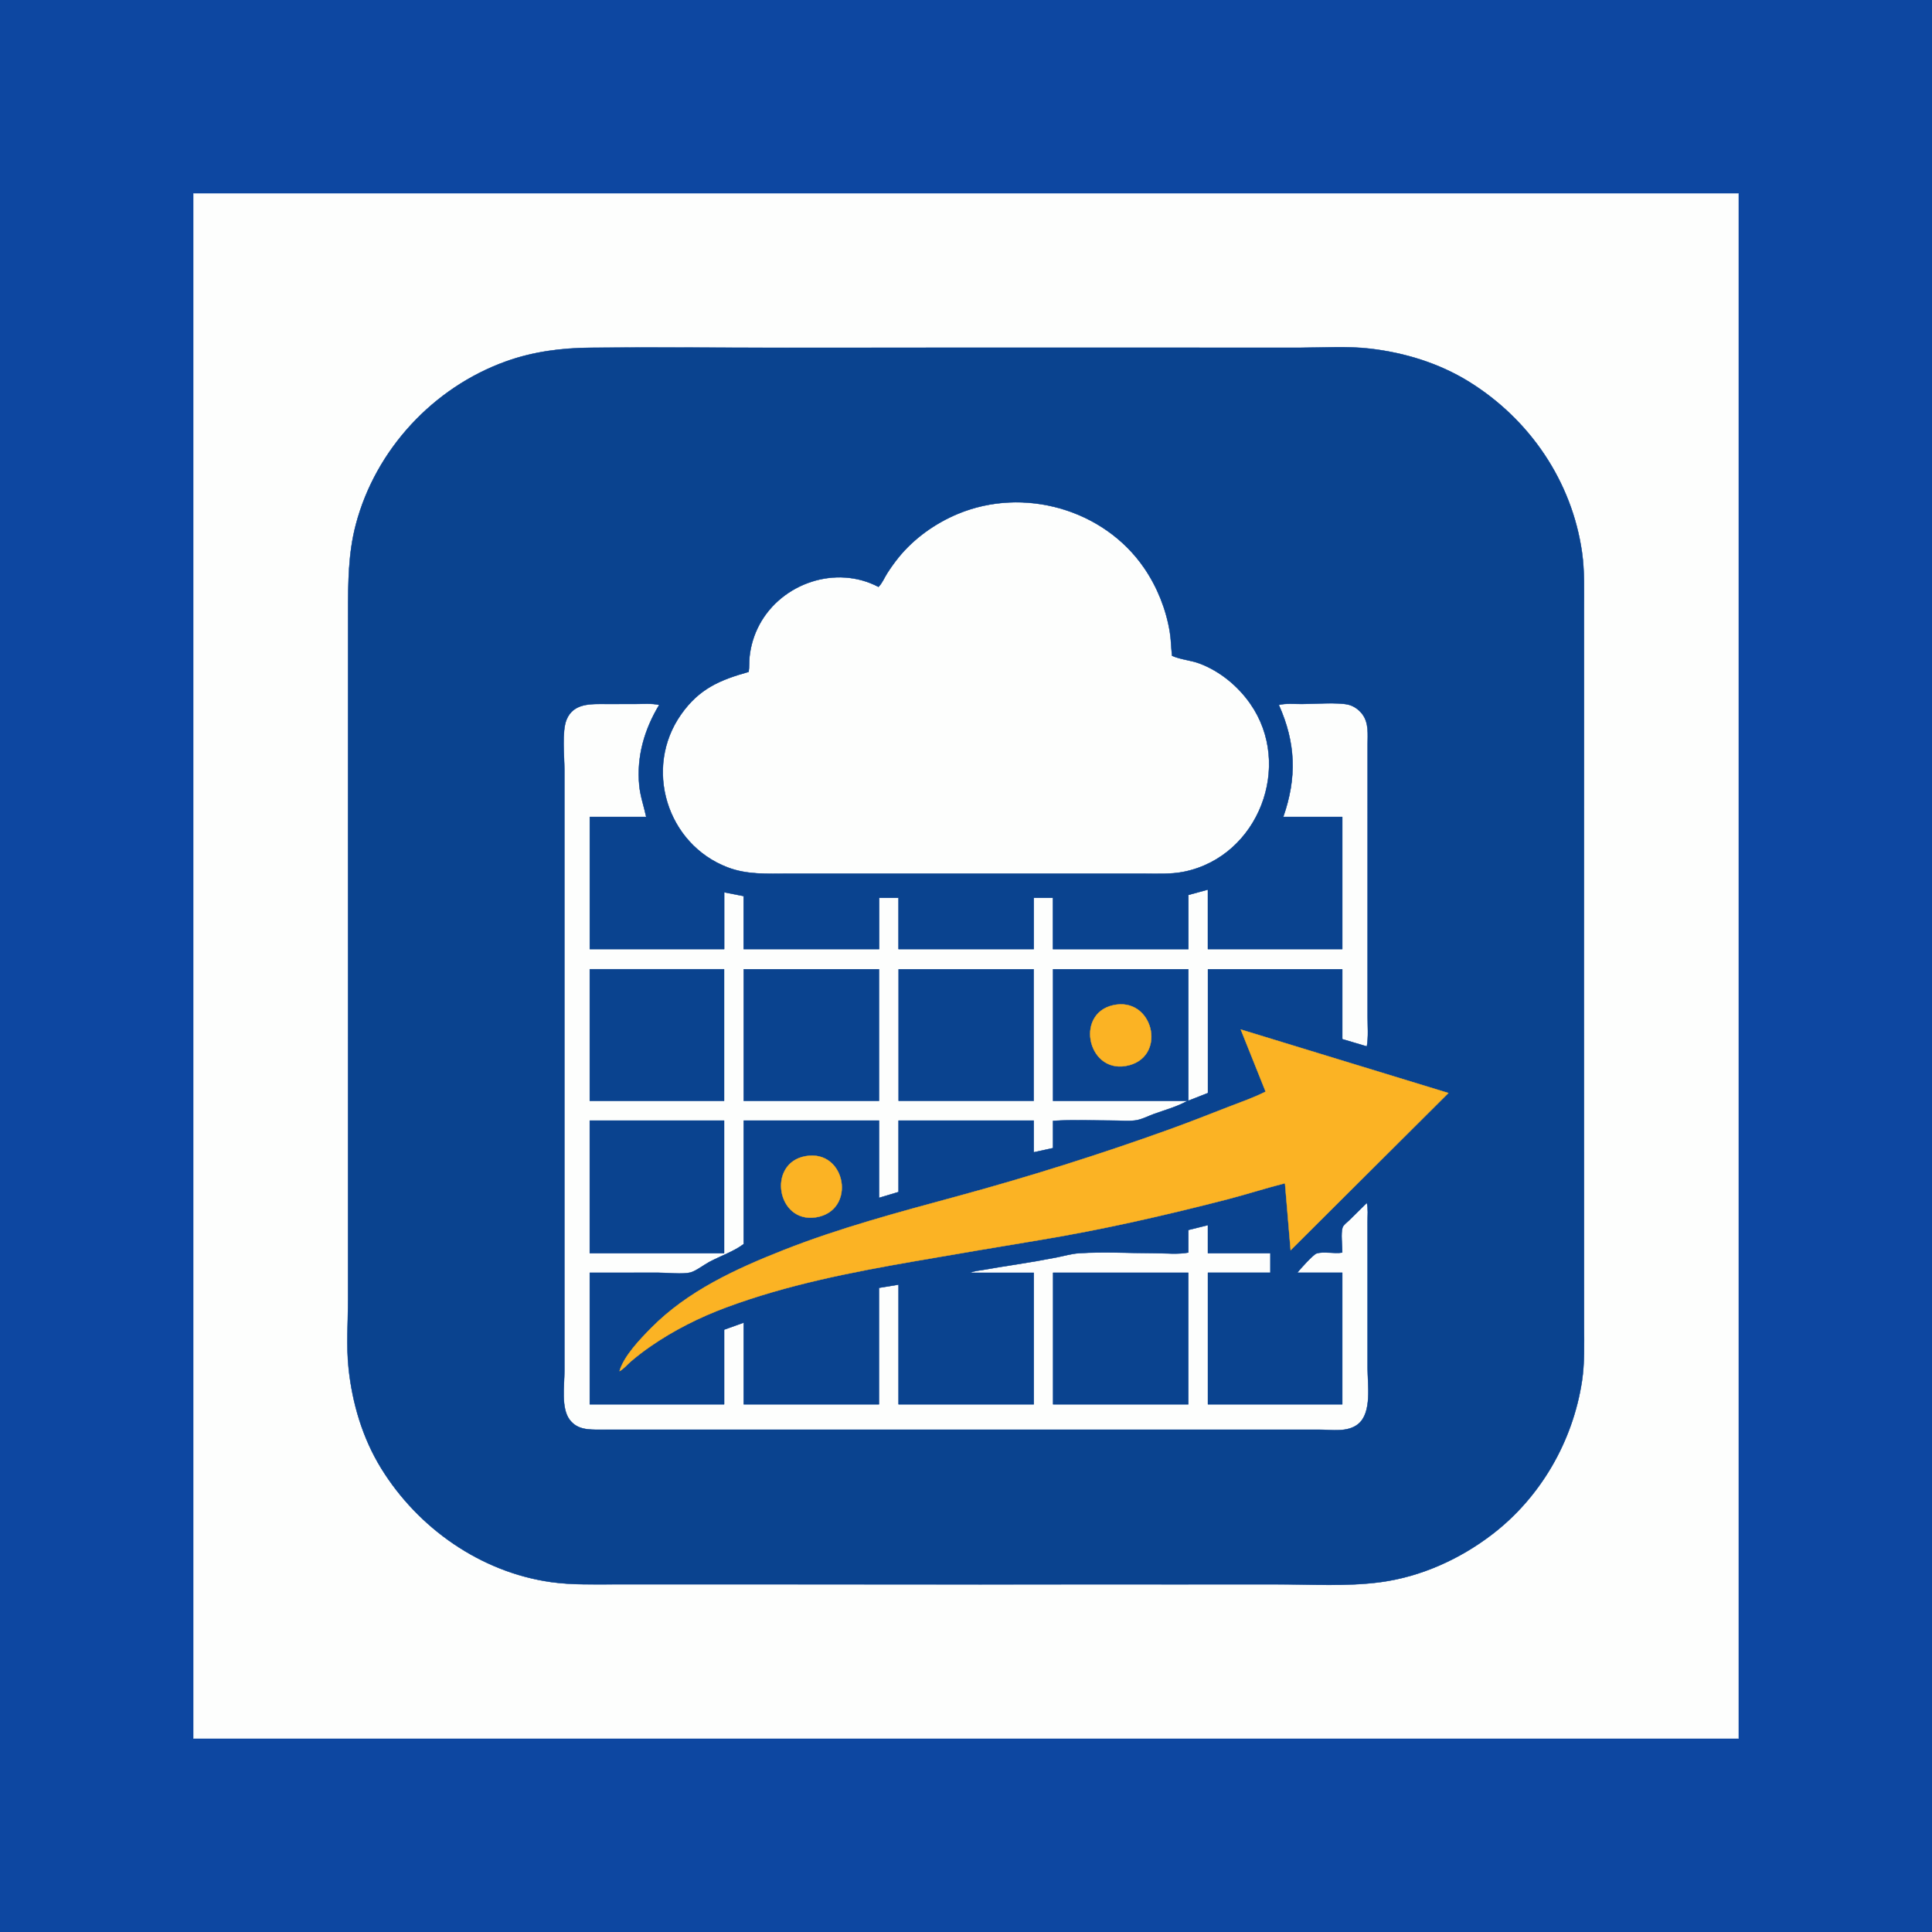
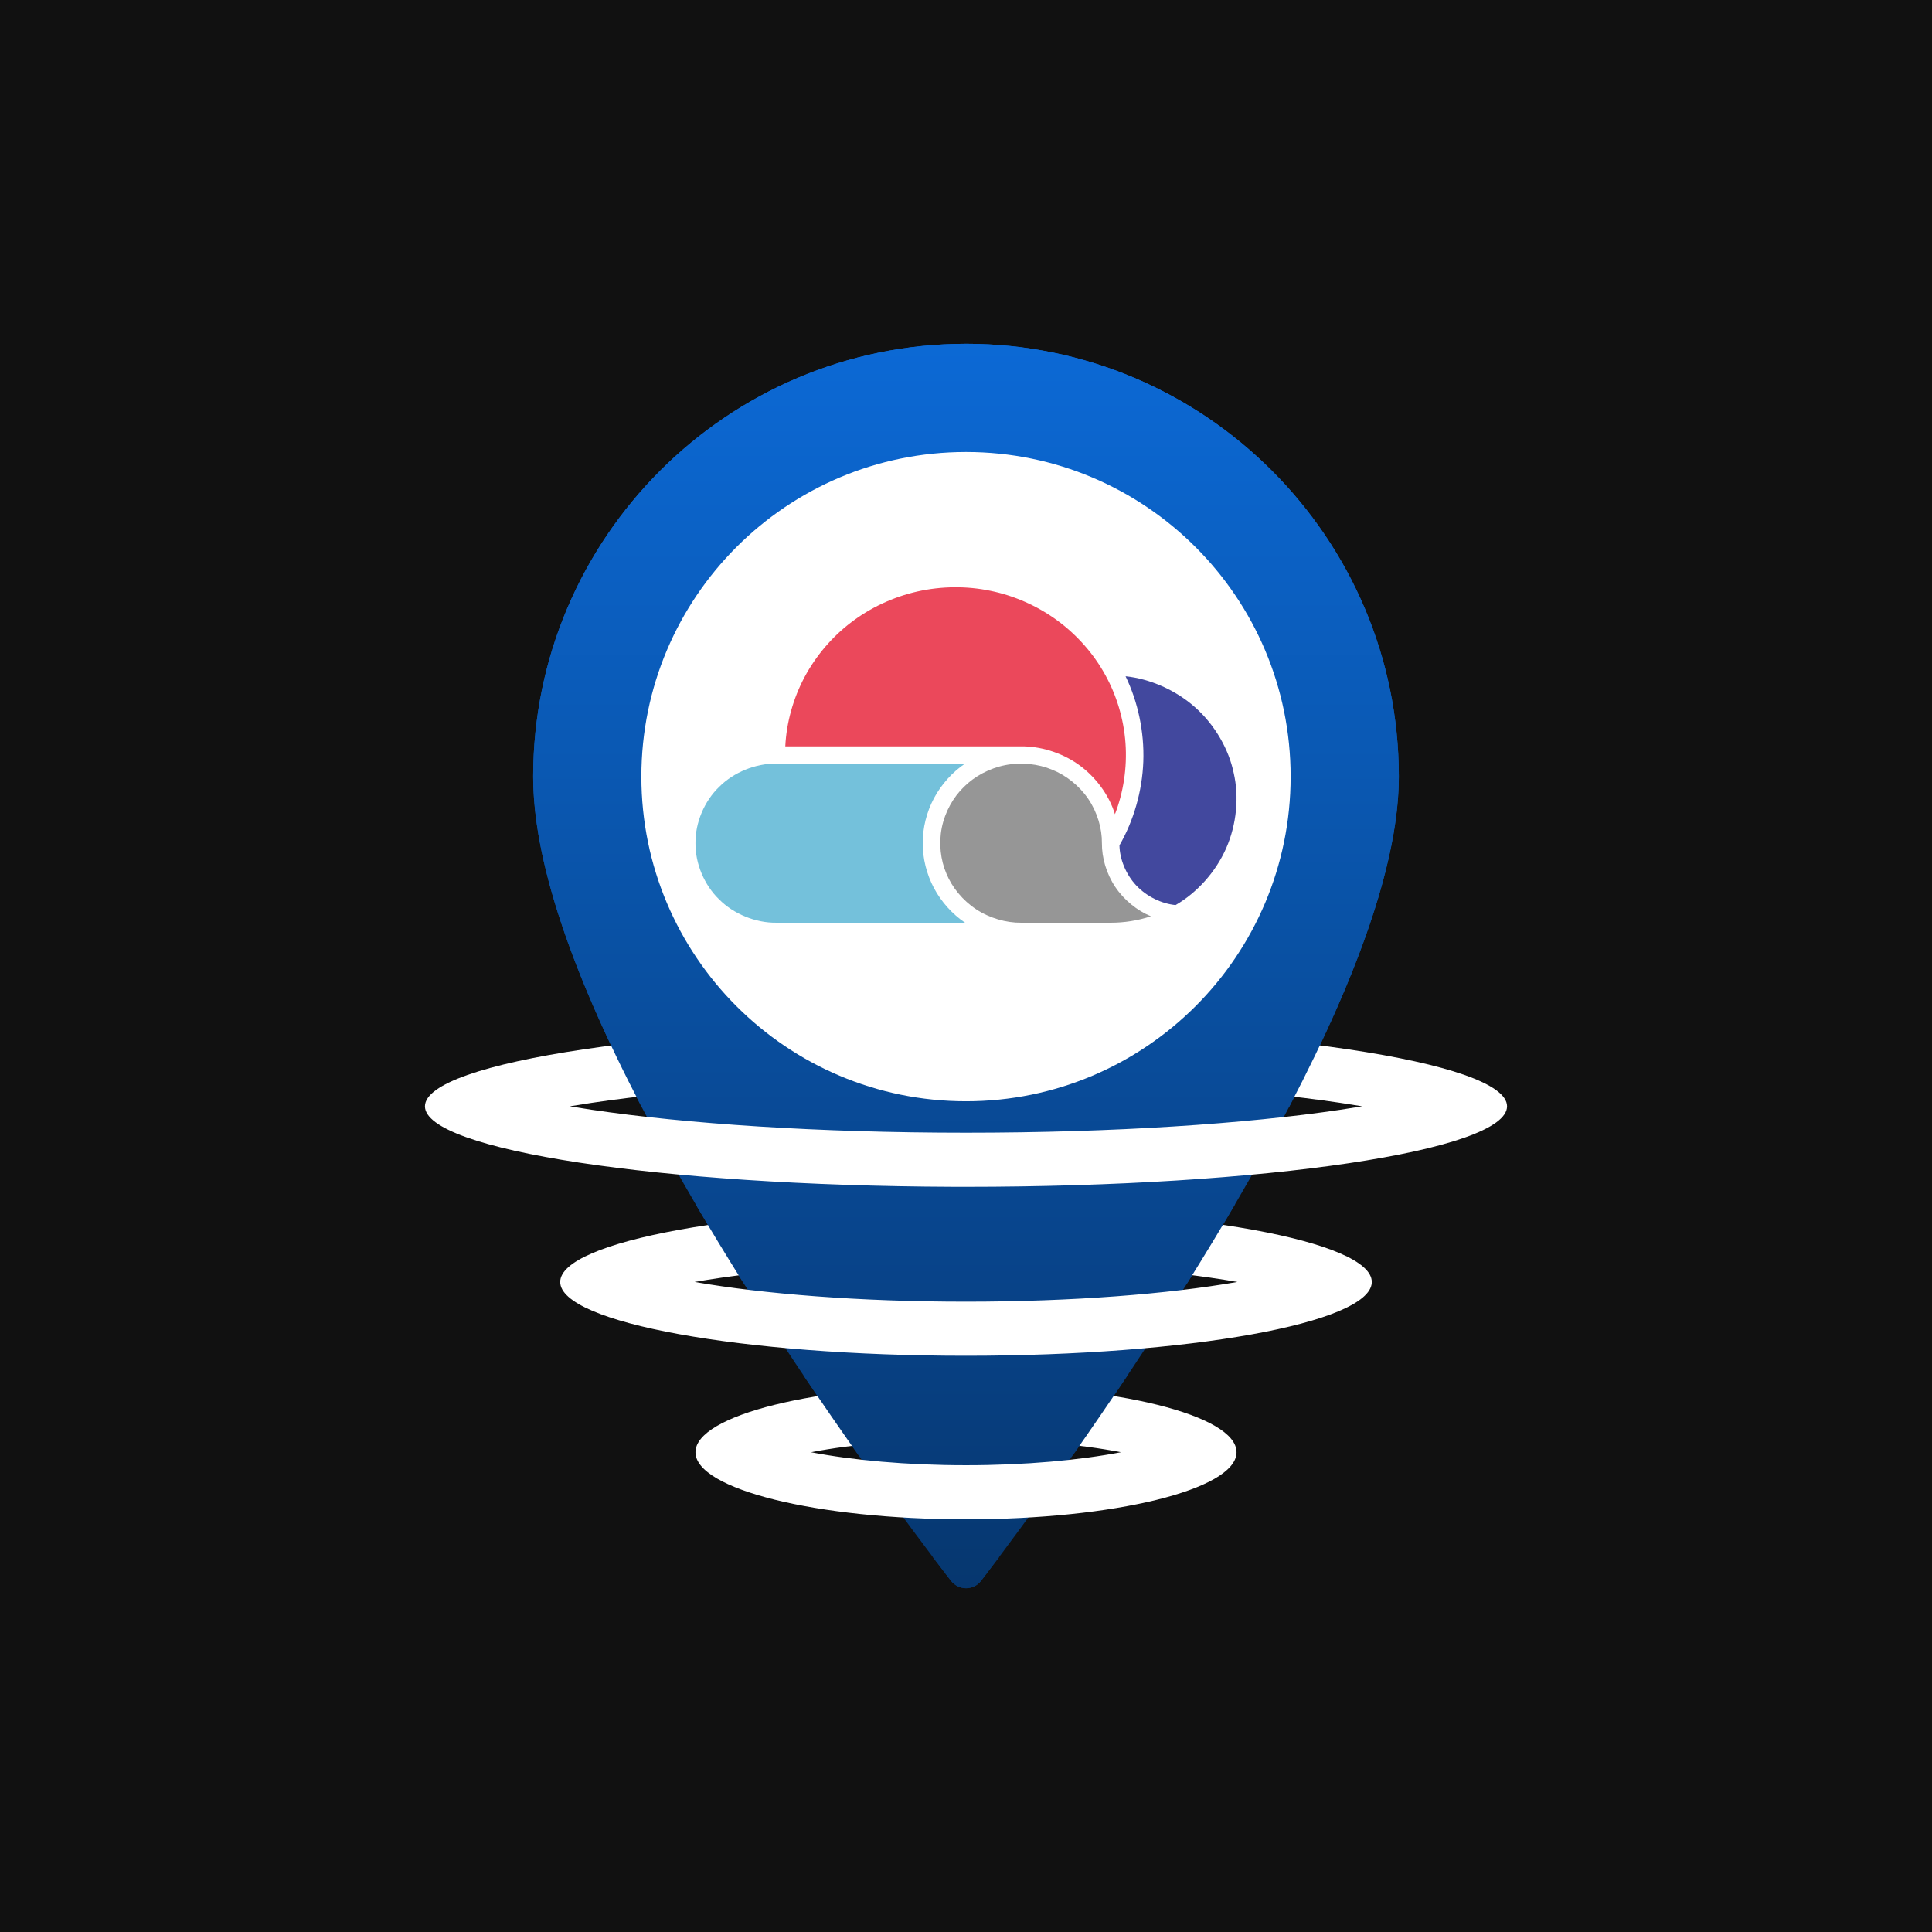
- <svg xmlns="http://www.w3.org/2000/svg" width="512" height="512" viewBox="0 0 512 512">
-   <rect width="512" height="512" fill="#0D47A1" />
-   <g transform="translate(51.20,51.20) scale(0.374064)">
-     <path d="M0.25 0.25C365.08 0.25 729.92 0.25 1094.75 0.25C1094.75 365.08 1094.75 729.92 1094.75 1094.75C729.92 1094.75 365.08 1094.75 0.25 1094.75C0.25 729.92 0.25 365.08 0.25 0.25ZM281.65 109.49C261.07 109.68 241.11 112.19 221.66 119.16C170.14 137.63 129.25 181.66 115.27 234.65C109.79 255.41 109.78 276.13 109.76 297.5C109.75 315.17 109.78 332.83 109.75 350.5C109.63 418.5 109.79 486.5 109.75 554.5C109.72 596.5 109.69 638.5 109.73 680.5C109.76 714.83 109.73 749.17 109.73 783.5C109.73 799.64 108.4 816.44 110.11 832.5C112.74 857.29 119.99 881.91 133.17 903.32C159.31 945.77 203.81 976.95 253.51 983.94C268.67 986.07 284.2 985.52 299.5 985.53C319.83 985.54 340.17 985.54 360.5 985.52C448.17 985.45 535.83 985.69 623.5 985.55C671.5 985.47 719.5 985.65 767.5 985.55C791.96 985.49 817.23 987.24 841.5 983.94C869.86 980.09 897.19 967.73 919.89 950.42C954.51 924.04 977.41 884.29 983.89 841.47C985.83 828.66 985.36 815.44 985.34 802.5C985.31 787.17 985.33 771.83 985.33 756.5C985.31 623.83 985.19 491.17 985.33 358.5C985.35 337.5 985.34 316.5 985.31 295.5C985.29 281.85 985.83 268.04 983.91 254.51C976.78 204.18 946.89 160.28 903.86 133.6C882.62 120.43 858.13 112.96 833.5 110.13C817.45 108.28 800.63 109.47 784.5 109.49C757.5 109.52 730.5 109.48 703.5 109.48C608.83 109.49 514.17 109.42 419.5 109.52C373.55 109.56 327.59 109.07 281.65 109.49ZM693.5 327.72C699.61 330.44 706.87 330.83 713.26 333.27C727.58 338.76 740.15 349.13 748.9 361.65C779.49 405.39 754.81 469.76 702.28 480.67C692.5 482.7 682.46 482.09 672.5 482.09C657.17 482.08 641.83 482.09 626.5 482.09C577.83 482.08 529.17 482.08 480.5 482.09C460.83 482.09 441.17 482.07 421.5 482.09C406.86 482.11 392.65 482.97 378.75 477.7C335.38 461.25 318.87 407.14 345.66 369.19C358.47 351.05 372.95 344.88 393.5 339.11C394.04 335.61 393.76 332.05 394.12 328.5C394.94 320.54 397.34 312.69 401.13 305.64C416.97 276.13 455.47 263.08 485.5 278.89C488.15 276.27 489.63 272.41 491.68 269.21C494.13 265.4 496.78 261.67 499.62 258.15C510.6 244.56 525.63 233.88 541.67 227.18C588.3 207.71 645.21 223.74 673.85 265.67C682.99 279.05 689.2 294.61 691.87 310.53C692.83 316.23 692.84 322 693.5 327.72ZM330.18 362.5C319.71 379.75 314.07 399.18 316.03 419.5C316.77 427.24 319.36 434.39 320.97 441.89C307.64 441.89 294.3 441.89 280.97 441.89C280.97 473.1 280.97 504.31 280.97 535.52C312.7 535.52 344.44 535.52 376.18 535.52C376.18 522.1 376.18 508.68 376.18 495.26C380.77 496.16 385.37 497.05 389.97 497.95C389.97 510.47 389.97 522.99 389.97 535.51C421.96 535.51 453.96 535.51 485.95 535.51C485.95 523.4 485.95 511.29 485.95 499.18C490.54 499.18 495.12 499.18 499.71 499.18C499.71 511.29 499.71 523.41 499.71 535.53C531.63 535.53 563.56 535.53 595.49 535.53C595.49 523.41 595.49 511.29 595.49 499.17C600.02 499.17 604.56 499.17 609.09 499.17C609.09 511.29 609.09 523.41 609.09 535.54C641.07 535.54 673.06 535.54 705.04 535.54C705.04 522.74 705.04 509.95 705.04 497.15C709.65 495.89 714.26 494.63 718.87 493.37C718.87 507.42 718.87 521.48 718.87 535.53C750.6 535.53 782.34 535.53 814.08 535.53C814.08 504.32 814.08 473.11 814.08 441.9C800.13 441.9 786.19 441.9 772.24 441.9C781.98 414.04 781.17 389.48 769.09 362.5C774.24 361.27 780.14 361.87 785.5 361.86C794.05 361.85 810.69 360.53 818.3 362.3C822.23 363.21 825.98 365.94 828.36 369.15C832.99 375.41 832.06 383.18 832.06 390.5C832.05 403.83 832.07 417.17 832.06 430.5C832.06 468.83 832.04 507.17 832.05 545.5C832.06 558.17 832.06 570.83 832.06 583.5C832.05 590.4 832.69 597.74 831.5 604.5C825.69 602.77 819.89 601.05 814.08 599.32C814.08 582.81 814.08 566.3 814.08 549.8C782.36 549.8 750.64 549.8 718.92 549.8C718.92 579.03 718.92 608.27 718.92 637.5C714.27 639.33 709.63 641.15 704.99 642.98C704.99 611.92 704.99 580.86 704.99 549.8C673.05 549.8 641.12 549.8 609.18 549.8C609.18 580.88 609.18 611.95 609.18 643.03C640.95 643.03 672.73 643.03 704.5 643.03C697.33 647.11 688.58 649.51 680.76 652.31C676.54 653.82 671.95 656.33 667.49 656.91C662.32 657.58 656.71 657 651.5 657C637.44 657 623.18 656.31 609.16 657.23C609.16 663.65 609.16 670.08 609.16 676.5C604.6 677.5 600.04 678.5 595.48 679.5C595.48 672.01 595.48 664.51 595.48 657.02C563.56 657.02 531.65 657.02 499.73 657.02C499.73 673.89 499.73 690.76 499.73 707.62C495.12 709.01 490.5 710.39 485.88 711.78C485.88 693.52 485.88 675.27 485.88 657.01C453.93 657.01 421.98 657.01 390.03 657.01C390.03 686.17 390.03 715.34 390.03 744.5C383.03 749.79 373.49 753.02 365.68 757.18C361.9 759.19 356.15 763.66 352.26 764.67C346.86 766.06 335.51 764.82 329.5 764.81C313.32 764.8 297.14 764.83 280.96 764.83C280.96 795.89 280.96 826.95 280.96 858.01C312.69 858.01 344.42 858.01 376.15 858.01C376.15 840.38 376.15 822.75 376.15 805.12C380.78 803.47 385.4 801.81 390.03 800.15C390.03 819.44 390.03 838.73 390.03 858.02C421.96 858.02 453.9 858.02 485.83 858.02C485.83 830.51 485.83 803.01 485.83 775.5C490.46 774.75 495.1 773.99 499.73 773.24C499.73 801.5 499.73 829.75 499.73 858.01C531.65 858.01 563.57 858.01 595.5 858.01C595.5 826.95 595.5 795.9 595.5 764.84C580.5 764.84 565.5 764.84 550.5 764.84C552.87 763.53 557.26 763.2 560.31 762.66C568.04 761.31 575.75 760.05 583.47 758.86C592.8 757.43 602.21 755.78 611.49 753.97C616.74 752.95 622.18 751.32 627.5 750.97C645.32 749.79 663.63 750.94 681.5 750.95C689.13 750.95 697.54 751.9 705 750.5C705 745.17 705 739.83 705 734.5C709.63 733.36 714.25 732.22 718.88 731.07C718.88 737.7 718.88 744.32 718.88 750.94C733.64 750.94 748.4 750.94 763.15 750.94C763.15 755.57 763.15 760.19 763.15 764.81C748.4 764.81 733.65 764.81 718.9 764.81C718.9 795.88 718.9 826.95 718.9 858.02C750.63 858.02 782.35 858.02 814.07 858.02C814.07 826.95 814.07 795.88 814.07 764.81C803.44 764.81 792.81 764.81 782.18 764.81C783.86 762.51 793.48 751.97 795.7 751.19C800.54 749.46 808.6 751.51 814.03 750.5C814.14 745.76 812.87 736.94 814.27 732.71C814.89 730.84 817.67 728.92 819.05 727.55C823.19 723.44 827.34 719.36 831.5 715.28C832.52 719.5 832.03 724.13 832.02 728.5C832.02 736.83 832.04 745.17 832.04 753.5C832.03 779.83 832.04 806.17 832.04 832.5C832.05 844.16 835.26 863.81 825.44 871.95C817.96 878.15 806.51 876.01 797.5 876.01C775.5 876 753.5 876.01 731.5 876.01C644.5 876.02 557.5 876 470.5 876.01C420.17 876.01 369.83 876.04 319.5 876.01C309.17 876 298.83 876 288.5 876.02C280.26 876.03 272.05 876.2 266.62 868.87C260.48 860.57 262.97 844.47 262.97 834.5C262.96 806.17 262.95 777.83 262.96 749.5C263 661.17 263.01 572.83 262.96 484.5C262.95 459.17 262.97 433.83 262.96 408.5C262.96 398.99 261.05 381.34 264.48 372.97C269.37 361.05 281.73 361.86 292.5 361.87C299.17 361.88 305.83 361.86 312.5 361.86C318.29 361.86 324.57 361.27 330.18 362.5ZM280.96 549.79C280.96 580.86 280.96 611.93 280.96 643.01C312.68 643.01 344.4 643.01 376.12 643.01C376.12 611.93 376.12 580.86 376.12 549.79C344.4 549.79 312.68 549.79 280.96 549.79ZM390.04 549.8C390.04 580.87 390.04 611.94 390.04 643.02C421.98 643.02 453.92 643.02 485.85 643.02C485.85 611.94 485.85 580.87 485.85 549.8C453.92 549.8 421.98 549.8 390.04 549.8ZM595.43 549.82C563.54 549.82 531.66 549.82 499.78 549.82C499.78 580.88 499.78 611.94 499.78 643C531.66 643 563.54 643 595.43 643C595.43 611.94 595.43 580.88 595.43 549.82ZM376.13 657.02C344.4 657.02 312.68 657.02 280.95 657.02C280.95 688.33 280.95 719.63 280.95 750.94C312.68 750.94 344.4 750.94 376.13 750.94C376.13 719.63 376.13 688.33 376.13 657.02ZM609.21 764.82C609.21 795.89 609.21 826.96 609.21 858.02C641.13 858.02 673.05 858.02 704.97 858.02C704.97 826.96 704.97 795.89 704.97 764.82C673.05 764.82 641.13 764.82 609.21 764.82Z" fill="#fdfefd" fill-rule="evenodd" stroke="#fdfefd" stroke-width="0.25" stroke-linejoin="round" />
-     <path d="M281.65 109.49C327.59 109.07 373.55 109.56 419.5 109.52C514.17 109.42 608.83 109.49 703.5 109.48C730.5 109.48 757.5 109.52 784.5 109.49C800.63 109.47 817.45 108.28 833.5 110.13C858.13 112.96 882.62 120.43 903.86 133.6C946.89 160.28 976.78 204.18 983.91 254.51C985.83 268.04 985.29 281.85 985.31 295.5C985.34 316.5 985.35 337.5 985.33 358.5C985.19 491.17 985.31 623.83 985.33 756.5C985.33 771.83 985.31 787.17 985.34 802.5C985.36 815.44 985.83 828.66 983.89 841.47C977.41 884.29 954.51 924.04 919.89 950.42C897.19 967.73 869.86 980.09 841.5 983.94C817.23 987.24 791.96 985.49 767.5 985.55C719.5 985.65 671.5 985.47 623.5 985.55C535.83 985.69 448.17 985.45 360.5 985.52C340.17 985.54 319.83 985.54 299.5 985.53C284.2 985.52 268.67 986.07 253.51 983.94C203.81 976.95 159.31 945.77 133.17 903.32C119.99 881.91 112.74 857.29 110.11 832.5C108.4 816.44 109.73 799.64 109.73 783.5C109.73 749.17 109.76 714.83 109.73 680.5C109.69 638.5 109.72 596.5 109.75 554.5C109.79 486.5 109.63 418.5 109.75 350.5C109.78 332.83 109.75 315.17 109.76 297.5C109.78 276.13 109.79 255.41 115.27 234.65C129.25 181.66 170.14 137.63 221.66 119.16C241.11 112.19 261.07 109.68 281.65 109.49ZM693.5 327.72C692.84 322 692.83 316.23 691.87 310.53C689.2 294.61 682.99 279.05 673.85 265.67C645.21 223.74 588.3 207.71 541.67 227.18C525.63 233.88 510.6 244.56 499.62 258.15C496.78 261.67 494.13 265.4 491.68 269.21C489.63 272.41 488.15 276.27 485.5 278.89C455.47 263.08 416.97 276.13 401.13 305.64C397.34 312.69 394.94 320.54 394.12 328.5C393.76 332.05 394.04 335.61 393.5 339.11C372.95 344.88 358.47 351.05 345.66 369.19C318.87 407.14 335.38 461.25 378.75 477.7C392.65 482.97 406.86 482.11 421.5 482.09C441.17 482.07 460.83 482.09 480.5 482.09C529.17 482.08 577.83 482.08 626.5 482.09C641.83 482.09 657.17 482.08 672.5 482.09C682.46 482.09 692.5 482.7 702.28 480.67C754.81 469.76 779.49 405.39 748.9 361.65C740.15 349.13 727.58 338.76 713.26 333.27C706.87 330.83 699.61 330.44 693.5 327.72ZM330.18 362.5C324.57 361.27 318.29 361.86 312.5 361.86C305.83 361.86 299.17 361.88 292.5 361.87C281.73 361.86 269.37 361.05 264.48 372.97C261.05 381.34 262.96 398.99 262.96 408.5C262.97 433.83 262.95 459.17 262.96 484.5C263.01 572.83 263 661.17 262.96 749.5C262.95 777.83 262.96 806.17 262.97 834.5C262.97 844.47 260.48 860.57 266.62 868.87C272.05 876.2 280.26 876.03 288.5 876.02C298.83 876 309.17 876 319.5 876.01C369.83 876.04 420.17 876.01 470.5 876.01C557.5 876 644.5 876.02 731.5 876.01C753.5 876.01 775.5 876 797.5 876.01C806.51 876.01 817.96 878.15 825.44 871.95C835.26 863.81 832.05 844.16 832.04 832.5C832.04 806.17 832.03 779.83 832.04 753.5C832.04 745.17 832.02 736.83 832.02 728.5C832.03 724.13 832.52 719.5 831.5 715.28C827.34 719.36 823.19 723.44 819.05 727.55C817.67 728.92 814.89 730.84 814.27 732.71C812.87 736.94 814.14 745.76 814.03 750.5C808.6 751.51 800.54 749.46 795.7 751.19C793.48 751.97 783.86 762.51 782.18 764.81C792.81 764.81 803.44 764.81 814.07 764.81C814.07 795.88 814.07 826.95 814.07 858.02C782.35 858.02 750.63 858.02 718.9 858.02C718.9 826.95 718.9 795.88 718.9 764.81C733.65 764.81 748.4 764.81 763.15 764.81C763.15 760.19 763.15 755.57 763.15 750.94C748.4 750.94 733.64 750.94 718.88 750.94C718.88 744.32 718.88 737.7 718.88 731.07C714.25 732.22 709.63 733.36 705 734.5C705 739.83 705 745.17 705 750.5C697.54 751.9 689.13 750.95 681.5 750.95C663.63 750.94 645.32 749.79 627.5 750.97C622.18 751.32 616.74 752.95 611.49 753.97C602.21 755.78 592.8 757.43 583.47 758.86C575.75 760.05 568.04 761.31 560.31 762.66C557.26 763.2 552.87 763.53 550.5 764.84C565.5 764.84 580.5 764.84 595.5 764.84C595.5 795.9 595.5 826.95 595.5 858.01C563.57 858.01 531.65 858.01 499.73 858.01C499.73 829.75 499.73 801.5 499.73 773.24C495.1 773.99 490.46 774.75 485.83 775.5C485.83 803.01 485.83 830.51 485.83 858.02C453.9 858.02 421.96 858.02 390.03 858.02C390.03 838.73 390.03 819.44 390.03 800.15C385.4 801.81 380.78 803.47 376.15 805.12C376.15 822.75 376.15 840.38 376.15 858.01C344.42 858.01 312.69 858.01 280.96 858.01C280.96 826.95 280.96 795.89 280.96 764.83C297.14 764.83 313.32 764.8 329.5 764.81C335.51 764.82 346.86 766.06 352.26 764.67C356.15 763.66 361.9 759.19 365.68 757.18C373.49 753.02 383.03 749.79 390.03 744.5C390.03 715.34 390.03 686.17 390.03 657.01C421.98 657.01 453.93 657.01 485.88 657.01C485.88 675.27 485.88 693.52 485.88 711.78C490.5 710.39 495.12 709.01 499.73 707.62C499.73 690.76 499.73 673.89 499.73 657.02C531.65 657.02 563.56 657.02 595.48 657.02C595.48 664.51 595.48 672.01 595.48 679.5C600.04 678.5 604.6 677.5 609.16 676.5C609.16 670.08 609.16 663.65 609.16 657.23C623.18 656.31 637.44 657 651.5 657C656.71 657 662.32 657.58 667.49 656.91C671.95 656.33 676.54 653.82 680.76 652.31C688.58 649.51 697.33 647.11 704.5 643.03C672.73 643.03 640.95 643.03 609.18 643.03C609.18 611.95 609.18 580.88 609.18 549.8C641.12 549.8 673.05 549.8 704.99 549.8C704.99 580.86 704.99 611.92 704.99 642.98C709.63 641.15 714.27 639.33 718.92 637.5C718.92 608.27 718.92 579.03 718.92 549.8C750.64 549.8 782.36 549.8 814.08 549.8C814.08 566.3 814.08 582.81 814.08 599.32C819.89 601.05 825.69 602.77 831.5 604.5C832.69 597.74 832.05 590.4 832.06 583.5C832.06 570.83 832.06 558.17 832.05 545.5C832.04 507.17 832.06 468.83 832.06 430.5C832.07 417.17 832.05 403.83 832.06 390.5C832.06 383.18 832.99 375.41 828.36 369.15C825.98 365.94 822.23 363.21 818.3 362.3C810.69 360.53 794.05 361.85 785.5 361.86C780.14 361.87 774.24 361.27 769.09 362.5C781.17 389.48 781.98 414.04 772.24 441.9C786.19 441.9 800.13 441.9 814.08 441.9C814.08 473.11 814.08 504.32 814.08 535.53C782.34 535.53 750.6 535.53 718.87 535.53C718.87 521.48 718.87 507.42 718.87 493.37C714.26 494.63 709.65 495.89 705.04 497.15C705.04 509.95 705.04 522.74 705.04 535.54C673.06 535.54 641.07 535.54 609.09 535.54C609.09 523.41 609.09 511.29 609.09 499.17C604.56 499.17 600.02 499.17 595.49 499.17C595.49 511.29 595.49 523.41 595.49 535.53C563.56 535.53 531.63 535.53 499.71 535.53C499.71 523.41 499.71 511.29 499.71 499.18C495.12 499.18 490.54 499.18 485.95 499.18C485.95 511.29 485.95 523.4 485.95 535.51C453.96 535.51 421.96 535.51 389.97 535.51C389.97 522.99 389.97 510.47 389.97 497.95C385.37 497.05 380.77 496.16 376.18 495.26C376.18 508.68 376.18 522.1 376.18 535.52C344.44 535.52 312.7 535.52 280.97 535.52C280.97 504.31 280.97 473.1 280.97 441.89C294.3 441.89 307.64 441.89 320.97 441.89C319.36 434.39 316.77 427.24 316.03 419.5C314.07 399.18 319.71 379.75 330.18 362.5ZM280.96 549.79C312.68 549.79 344.4 549.79 376.12 549.79C376.12 580.86 376.12 611.93 376.12 643.01C344.4 643.01 312.68 643.01 280.96 643.01C280.96 611.93 280.96 580.86 280.96 549.79ZM390.04 549.8C421.98 549.8 453.92 549.8 485.85 549.8C485.85 580.87 485.85 611.94 485.85 643.02C453.92 643.02 421.98 643.02 390.04 643.02C390.04 611.94 390.04 580.87 390.04 549.8ZM595.43 549.82C595.43 580.88 595.43 611.94 595.43 643C563.54 643 531.66 643 499.78 643C499.78 611.94 499.78 580.88 499.78 549.82C531.66 549.82 563.54 549.82 595.43 549.82ZM651.7 575.31C624.02 581.52 634.27 625.65 663.31 617.72C689.92 610.45 679.76 569.02 651.7 575.31ZM889.24 637.5C840.22 622.5 791.19 607.5 742.17 592.5C748.04 607.17 753.91 621.83 759.78 636.5C751.46 640.76 742.39 643.85 733.69 647.23C719.72 652.65 705.81 658.19 691.71 663.26C642.2 681.09 592.05 696.87 541.28 710.68C500 721.91 458.15 733.03 418.3 748.75C384.53 762.08 350.32 777.74 324.46 803.95C316.71 811.8 305.11 823.82 302.06 834.5C305.04 832.92 307.5 829.83 310.12 827.59C314.46 823.88 318.99 820.41 323.68 817.16C340.39 805.55 358.68 796.38 377.75 789.3C420.54 773.4 465.62 764.54 510.45 756.75C540.07 751.6 569.72 746.59 599.38 741.68C644.13 734.28 688.54 724.16 732.44 712.84C746.2 709.29 759.73 704.87 773.5 701.4C774.83 717.21 776.17 733.01 777.5 748.82C814.75 711.71 851.99 674.61 889.24 637.5ZM376.13 657.02C376.13 688.33 376.13 719.63 376.13 750.94C344.4 750.94 312.68 750.94 280.95 750.94C280.95 719.63 280.95 688.33 280.95 657.02C312.68 657.02 344.4 657.02 376.13 657.02ZM433.64 682.28C406.49 687.31 413.51 729.85 441.14 725.54C470.19 721 462.66 676.9 433.64 682.28ZM609.21 764.82C641.13 764.82 673.05 764.82 704.97 764.82C704.97 795.89 704.97 826.96 704.97 858.02C673.05 858.02 641.13 858.02 609.21 858.02C609.21 826.96 609.21 795.89 609.21 764.82Z" fill="#0a438f" fill-rule="evenodd" stroke="#0a438f" stroke-width="0.25" stroke-linejoin="round" />
-     <path d="M651.7 575.31C679.76 569.02 689.92 610.45 663.31 617.72C634.27 625.65 624.02 581.52 651.7 575.31ZM889.24 637.5C851.99 674.61 814.75 711.71 777.5 748.82C776.17 733.01 774.83 717.21 773.5 701.4C759.73 704.87 746.2 709.29 732.44 712.84C688.54 724.16 644.13 734.28 599.38 741.68C569.72 746.59 540.07 751.6 510.45 756.75C465.62 764.54 420.54 773.4 377.75 789.3C358.68 796.38 340.39 805.55 323.68 817.16C318.99 820.41 314.46 823.88 310.12 827.59C307.5 829.83 305.04 832.92 302.06 834.5C305.11 823.82 316.71 811.8 324.46 803.95C350.32 777.74 384.53 762.08 418.3 748.75C458.15 733.03 500 721.91 541.28 710.68C592.05 696.87 642.2 681.09 691.71 663.26C705.81 658.19 719.72 652.65 733.69 647.23C742.39 643.85 751.46 640.76 759.78 636.5C753.91 621.83 748.04 607.17 742.17 592.5C791.19 607.5 840.22 622.5 889.24 637.5ZM433.64 682.28C462.66 676.9 470.19 721 441.14 725.54C413.51 729.85 406.49 687.31 433.64 682.28Z" fill="#fbb324" fill-rule="evenodd" stroke="#fbb324" stroke-width="0.25" stroke-linejoin="round" />
+ <svg xmlns="http://www.w3.org/2000/svg" width="512" height="512" viewBox="0 0 512 512" fill="none">
+   <rect width="512" height="512" fill="#111111" />
+   <g transform="translate(256,256) scale(0.84015) translate(-256,-256)">
+     <path d="M256.019 59.733C331.288 59.734 392.533 120.997 392.533 196.27C392.533 231.327 370.273 284.783 326.352 355.13C293.934 407.071 261.06 449.533 260.729 449.959C259.599 451.408 257.871 452.267 256.031 452.267H256.017C254.179 452.267 252.447 451.422 251.307 449.973C250.981 449.551 218.097 407.508 185.668 355.775C141.744 285.725 119.467 232.059 119.467 196.275C119.467 120.997 180.726 59.738 256.019 59.738V59.733Z" fill="url(#paint1_linear_3196_2101)" />
+     <path d="M256 388.209C303.128 388.209 341.333 397.684 341.333 409.373L341.327 409.646C340.734 421.209 302.759 430.537 256 430.537C208.874 430.537 170.67 421.062 170.667 409.373C170.667 397.684 208.872 388.209 256 388.209ZM256 405.275C237.155 405.275 220.194 406.866 207.109 409.371C220.194 411.877 237.155 413.471 256 413.471C274.845 413.471 291.804 411.877 304.889 409.371C291.804 406.866 274.843 405.275 256 405.275ZM256 332.387C326.692 332.387 384 342.811 384 355.668L383.99 355.968C383.106 368.688 326.141 378.948 256 378.948C185.308 378.948 128.002 368.526 128 355.668C128 342.811 185.308 332.387 256 332.387ZM256 349.454C222.321 349.454 192.152 351.875 170.395 355.666C192.152 359.458 222.321 361.882 256 361.882C289.679 361.882 319.846 359.458 341.603 355.666C319.846 351.875 289.679 349.454 256 349.454ZM256 274.86C350.254 274.86 426.663 286.23 426.667 300.257C426.667 314.283 350.256 325.654 256 325.654L251.595 325.647C159.374 325.299 85.333 314.064 85.333 300.257C85.336 286.23 161.745 274.86 256 274.86ZM256 291.927C209.444 291.927 167.656 294.741 137.833 299.18C135.472 299.532 133.204 299.892 131.032 300.257C133.205 300.623 135.472 300.984 137.833 301.334C167.656 305.773 209.444 308.588 256 308.588C302.556 308.588 344.344 305.773 374.166 301.334C376.527 300.984 378.795 300.623 380.967 300.257C378.795 299.892 376.527 299.532 374.166 299.18C344.344 294.741 302.556 291.927 256 291.927Z" fill="white" />
+     <path d="M266.47 442.388C262.892 447.164 260.811 449.853 260.729 449.959C259.599 451.408 257.871 452.267 256.031 452.267H256.017C254.179 452.267 252.447 451.422 251.307 449.973C251.226 449.869 249.12 447.176 245.502 442.388H266.47ZM306.968 385.104C300.923 394.155 295.108 402.603 289.765 410.218H222.027C216.649 402.606 210.801 394.156 204.723 385.104H306.968ZM340.898 331.093C336.346 338.872 331.5 346.885 326.352 355.13C326.151 355.451 325.949 355.772 325.748 356.091H185.868C185.801 355.987 185.735 355.881 185.668 355.775C180.359 347.308 175.367 339.079 170.692 331.093H340.898ZM256.019 59.733C331.288 59.734 392.533 120.997 392.533 196.27C392.533 221.573 380.935 256.464 357.965 300.373H153.645C130.938 256.835 119.467 221.952 119.467 196.275C119.467 120.997 180.726 59.738 256.019 59.738V59.733Z" fill="url(#paint2_linear_3196_2101)" />
+     <circle cx="256" cy="196.267" r="102.4" fill="white" />
+     <path fill-rule="evenodd" clip-rule="evenodd" d="M199.001 186.718H273.374C279.156 186.655 285.834 188.501 291.331 192.353C296.829 196.205 301.141 202.061 302.979 208.126C305.649 201.243 306.864 193.418 306.311 185.716C305.76 178.014 303.442 170.435 299.817 163.989C296.241 157.516 290.99 151.52 284.687 146.924C278.383 142.328 271.025 139.132 263.694 137.65C256.372 136.115 248.33 136.14 240.683 137.865C233.037 139.589 225.785 143.011 219.872 147.529C213.926 152.005 208.717 158.035 205.073 164.873C201.431 171.711 199.357 179.359 199.001 186.718Z" fill="#EB485B" />
+     <path fill-rule="evenodd" clip-rule="evenodd" d="M242.352 217.25C242.326 221.964 243.535 226.985 245.891 231.414C248.248 235.843 251.752 239.679 255.703 242.345H196.166C189.643 242.43 182.687 239.594 178.137 234.994C173.462 230.516 170.582 223.669 170.668 217.25C170.582 210.831 173.462 203.984 178.137 199.506C182.687 194.905 189.643 192.07 196.166 192.155H255.703C251.752 194.821 248.248 198.658 245.891 203.087C243.535 207.515 242.326 212.536 242.352 217.25Z" fill="#74C1DB" />
+     <path fill-rule="evenodd" clip-rule="evenodd" d="M304.406 217.948C304.478 222.194 306.371 227.052 309.704 230.598C313.037 234.144 317.81 236.38 322.106 236.781C328.714 232.98 334.706 226.481 338.065 218.858C341.422 211.234 342.147 202.487 340.448 195.142C338.927 187.757 334.612 180.077 328.366 174.488C322.121 168.898 313.943 165.399 306.331 164.608C310.212 172.628 312.269 182.11 311.929 191.507C311.59 200.905 308.855 210.219 304.406 217.948Z" fill="#42489E" />
+     <path fill-rule="evenodd" clip-rule="evenodd" d="M301.636 242.347C305.922 242.359 310.263 241.664 314.325 240.317C310.021 238.549 305.881 235.244 303.084 231.066C300.285 226.889 298.827 221.841 298.871 217.252C298.919 212.62 297.429 207.515 294.574 203.31C291.719 199.103 287.498 195.797 283.131 194.067C278.801 192.251 273.44 191.652 268.399 192.638C263.359 193.626 258.639 196.198 255.345 199.506C251.984 202.749 249.37 207.394 248.366 212.355C247.364 217.317 247.974 222.594 249.817 226.855C251.575 231.153 254.935 235.307 259.209 238.118C263.482 240.927 268.669 242.393 273.374 242.347H301.783" fill="#969696" />
  </g>
+   <defs>
+     <linearGradient id="paint1_linear_3196_2101" x1="256" y1="59.733" x2="256" y2="452.267" gradientUnits="userSpaceOnUse">
+       <stop stop-color="#0C69D5" />
+       <stop offset="0.5" stop-color="#0950A2" />
+       <stop offset="0.75" stop-color="#084389" />
+       <stop offset="1" stop-color="#06376F" />
+     </linearGradient>
+     <linearGradient id="paint2_linear_3196_2101" x1="256" y1="59.733" x2="256" y2="452.267" gradientUnits="userSpaceOnUse">
+       <stop stop-color="#0C69D5" />
+       <stop offset="0.5" stop-color="#0950A2" />
+       <stop offset="0.75" stop-color="#084389" />
+       <stop offset="1" stop-color="#06376F" />
+     </linearGradient>
+   </defs>
</svg>
